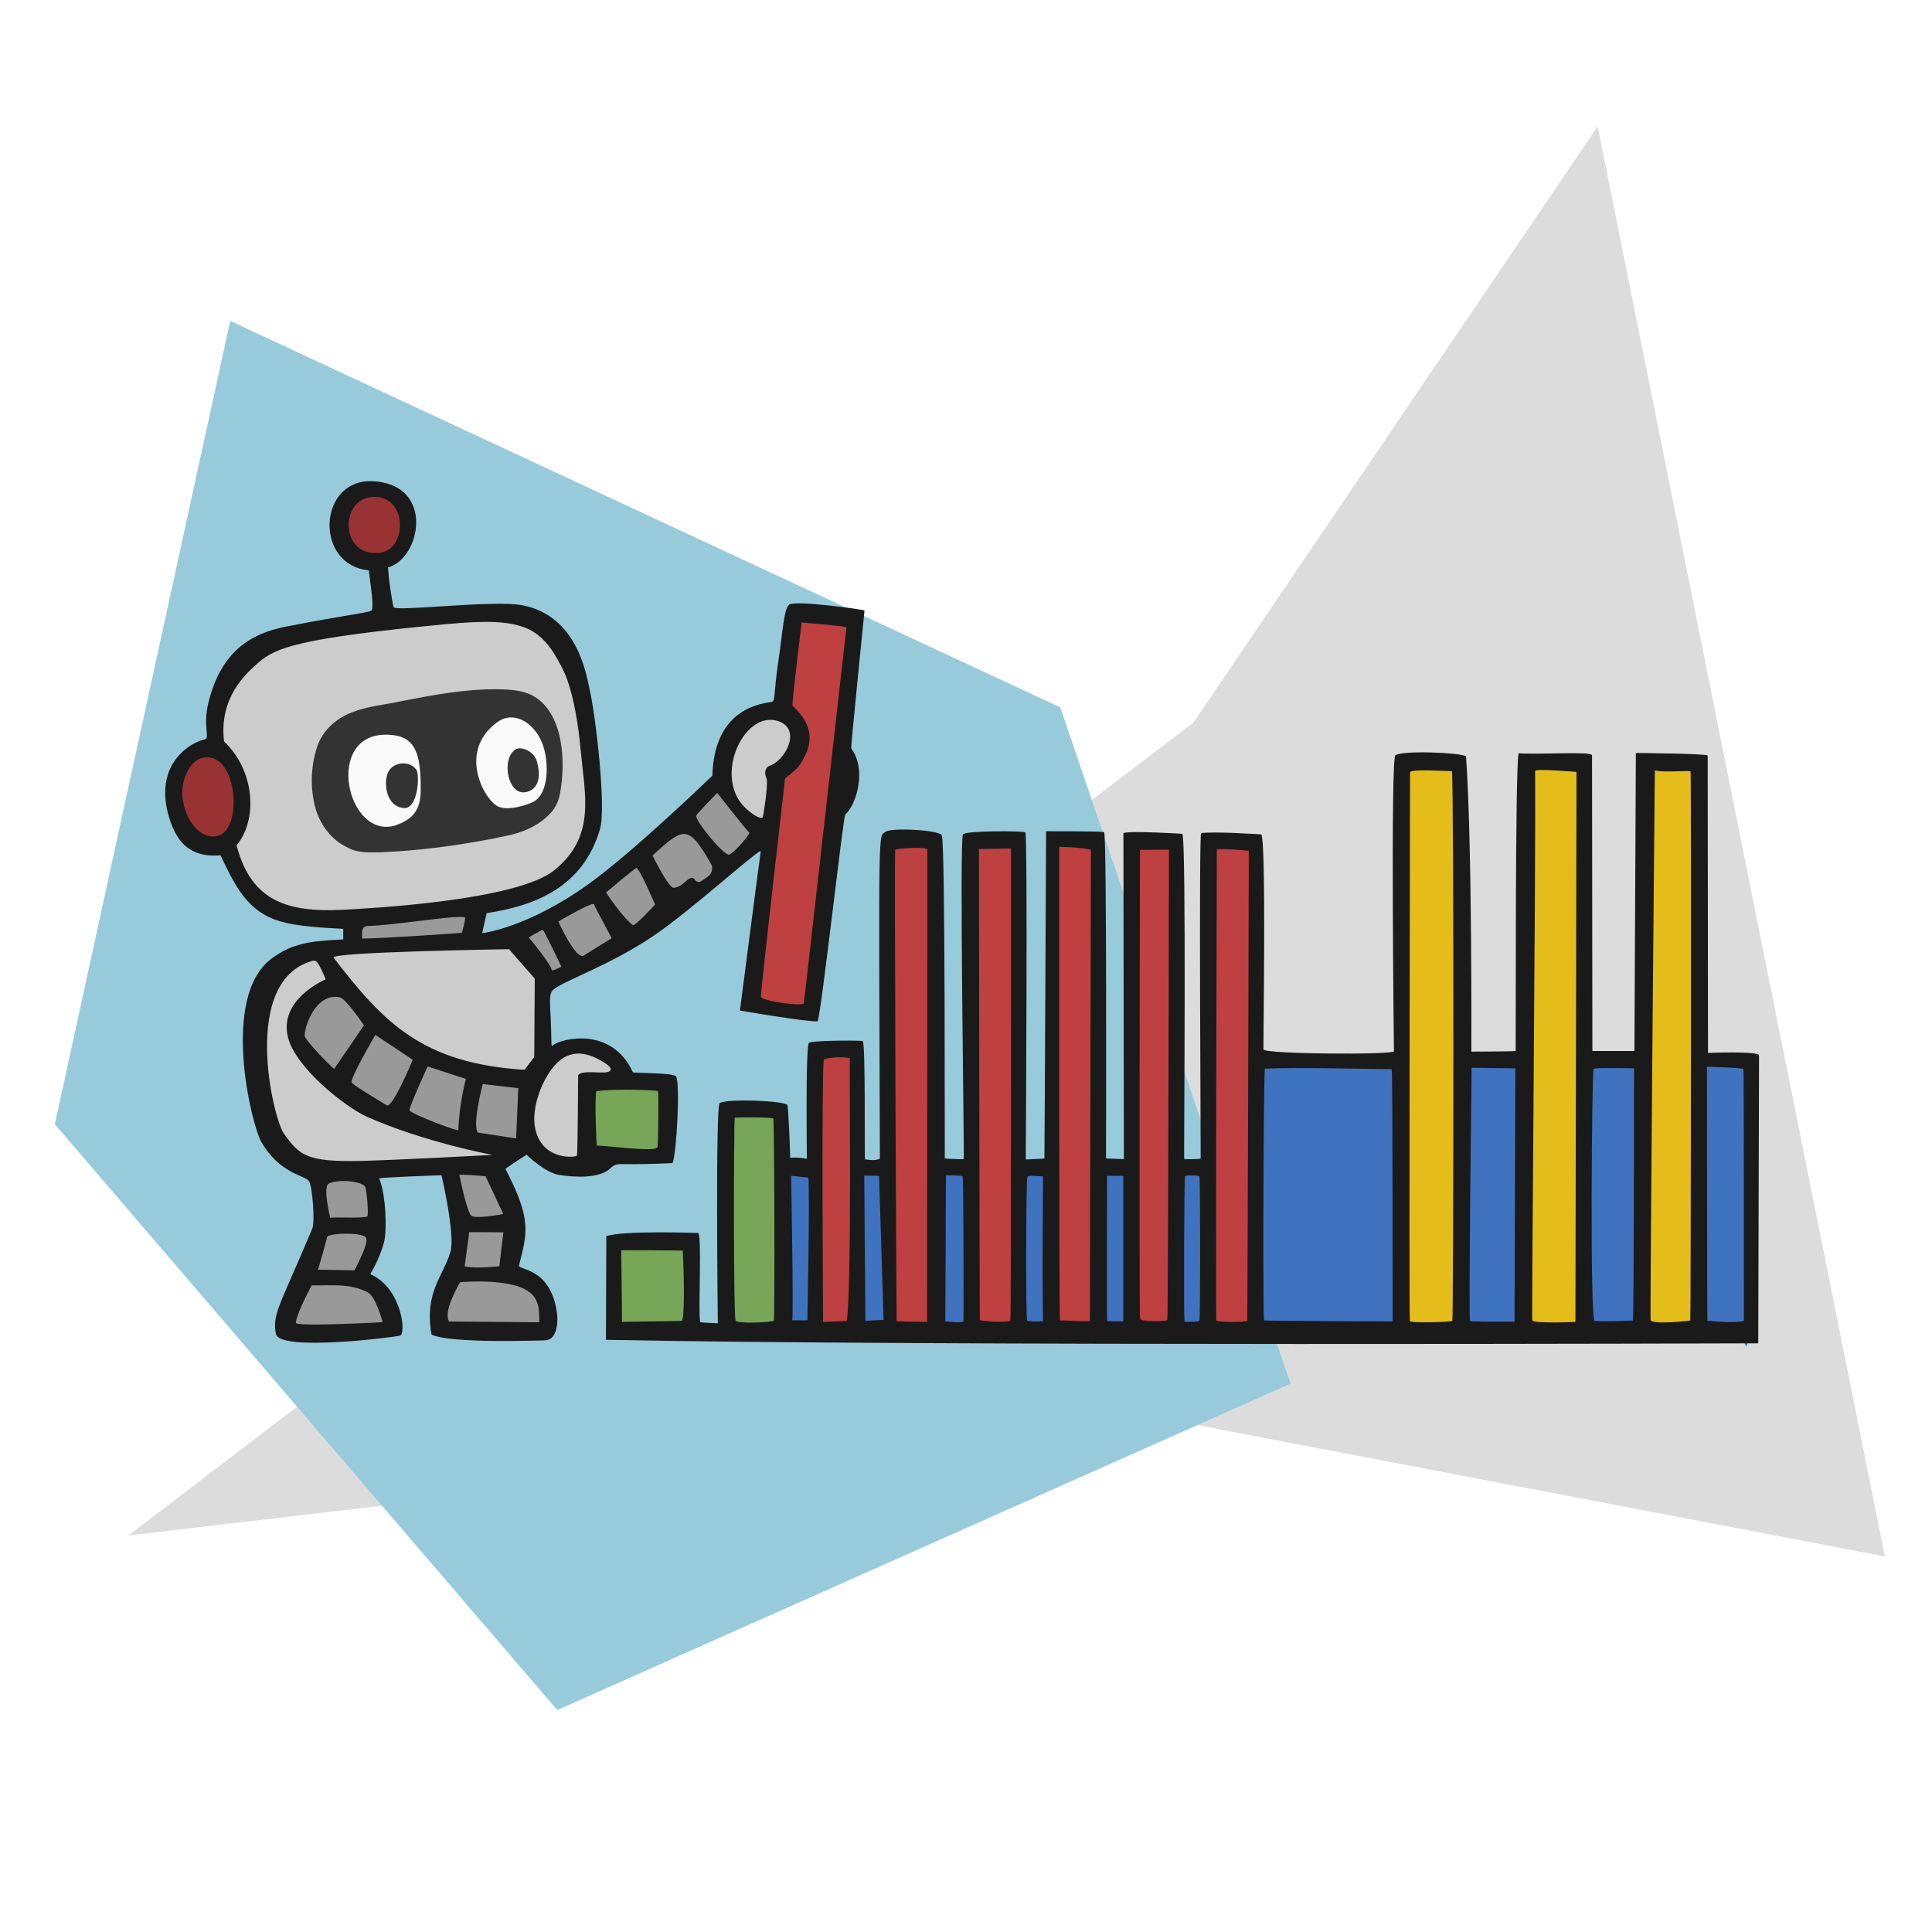
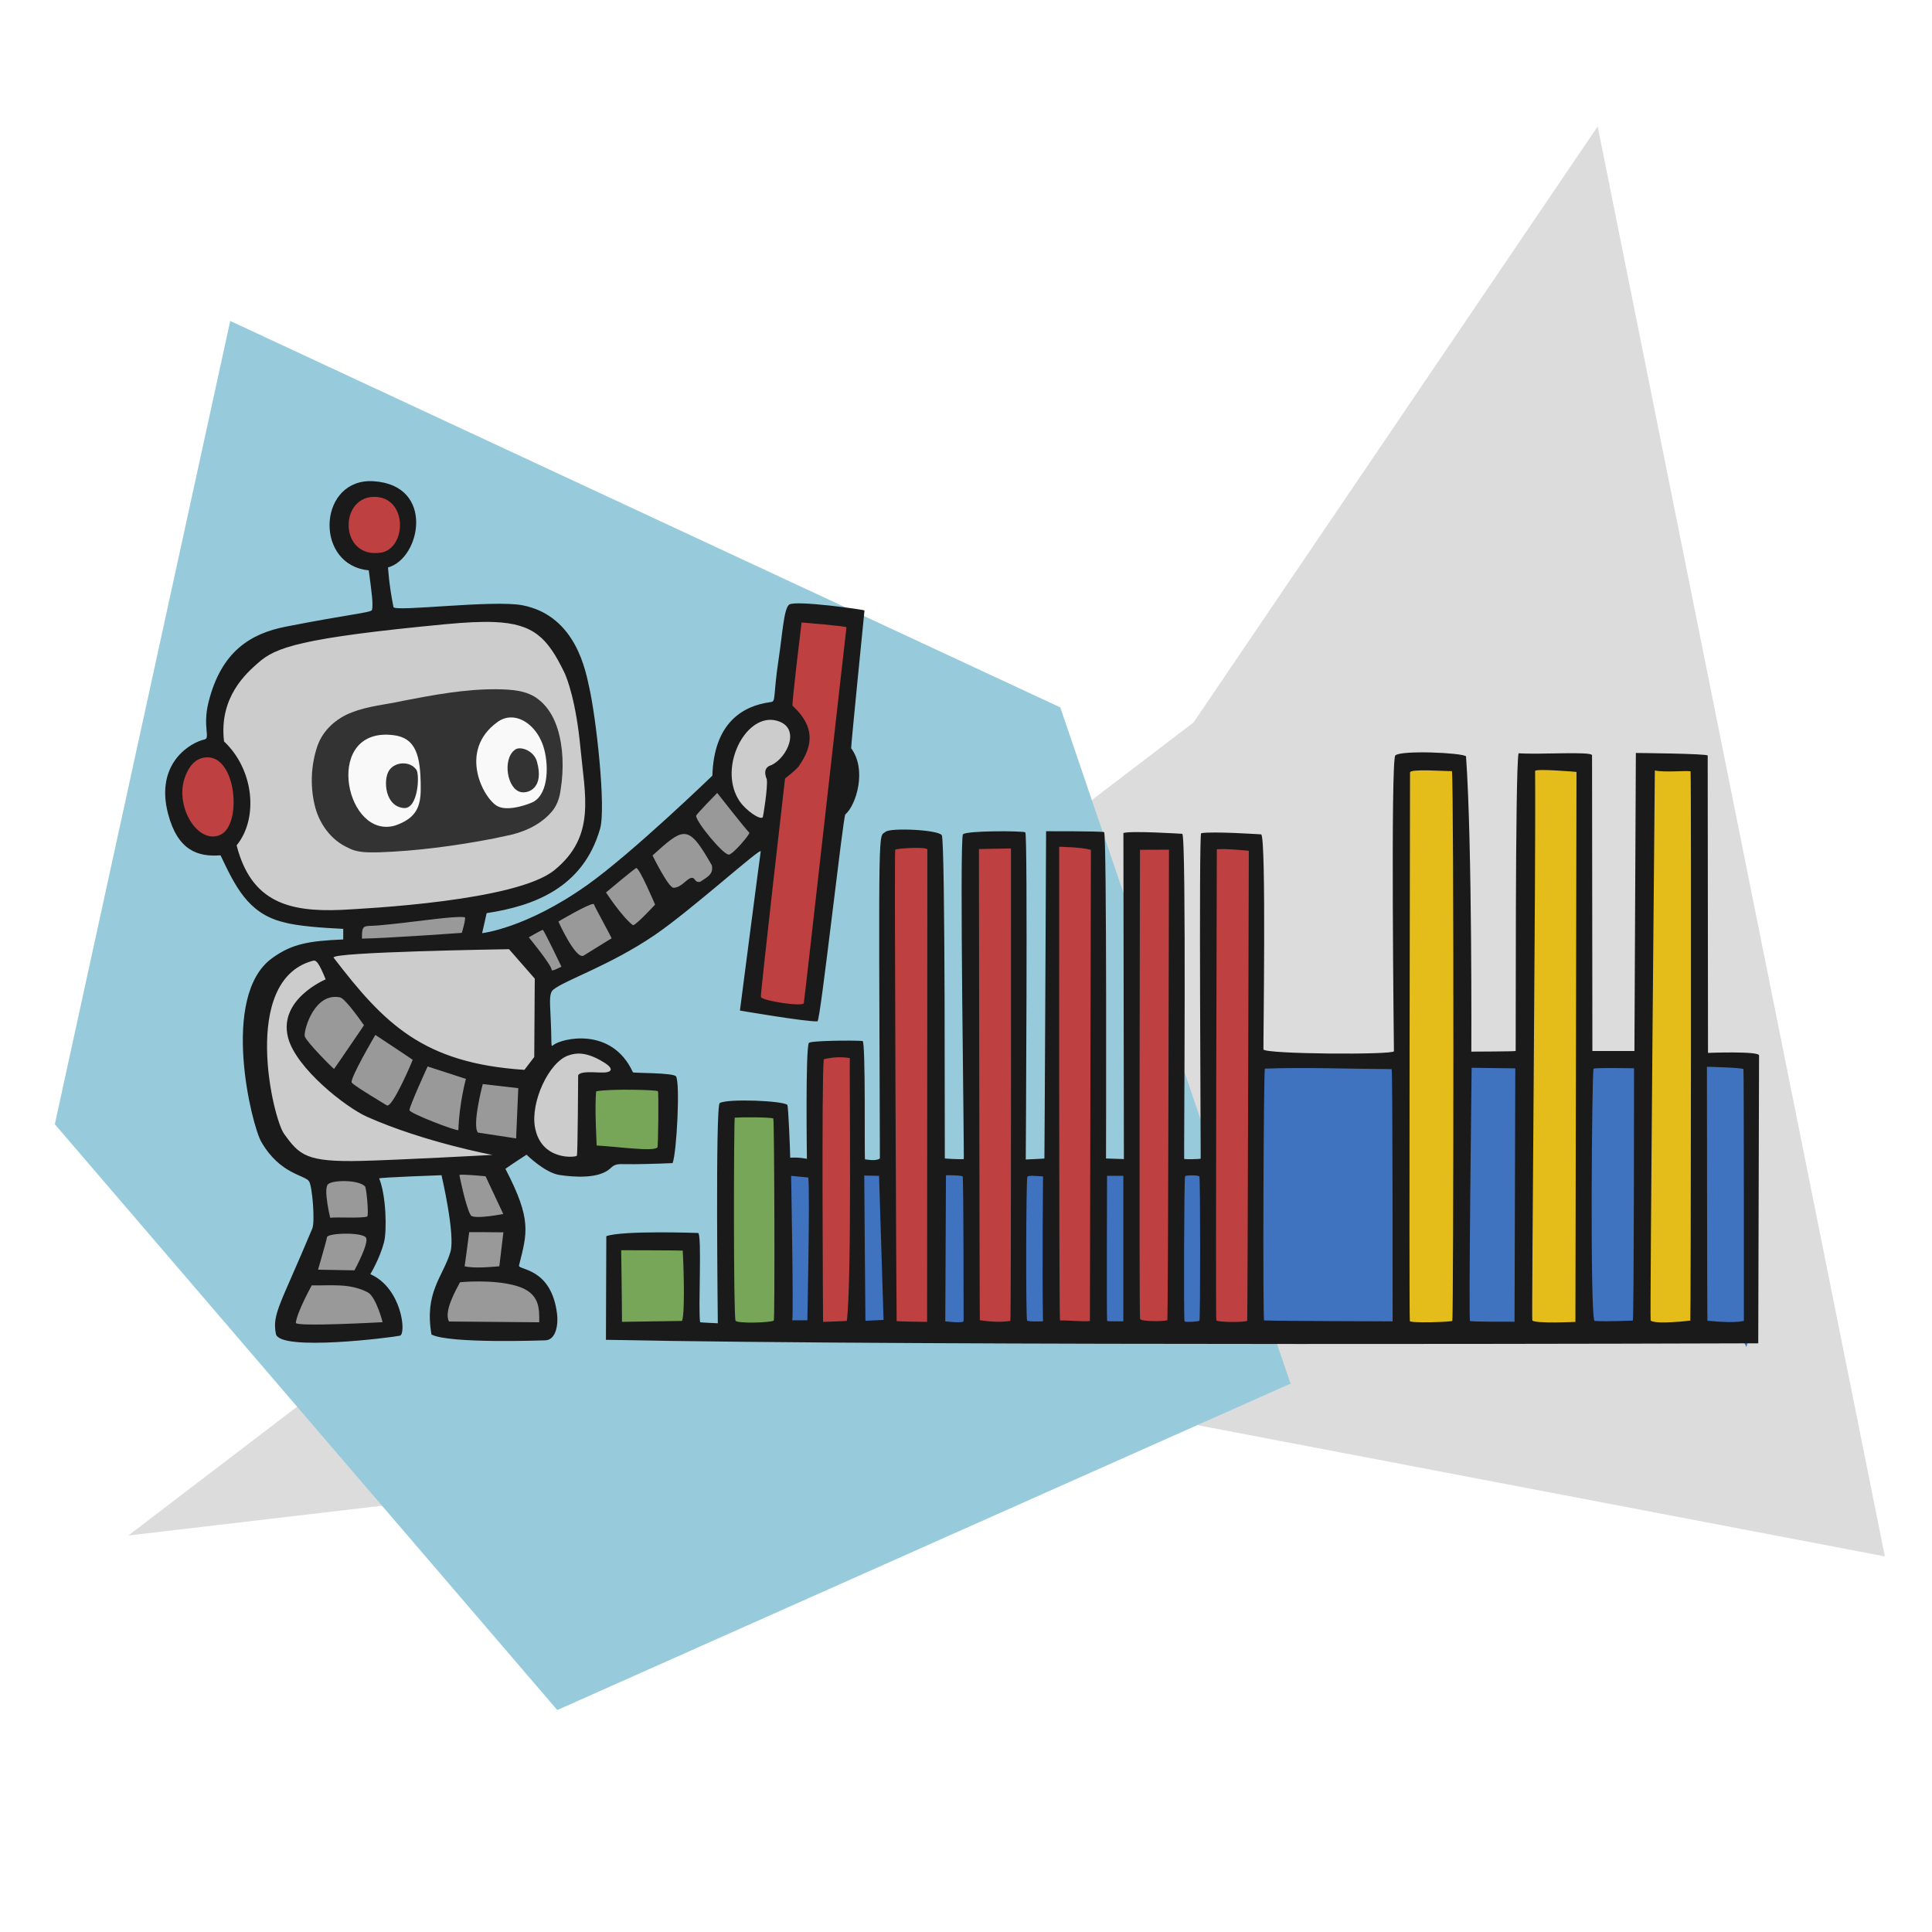
<svg xmlns="http://www.w3.org/2000/svg" version="1.1" id="svg1" width="360" height="360" viewBox="0 0 360 360" xml:space="preserve">
  <defs id="defs1" />
  <g id="background2" transform="matrix(0.2051682,-0.9906573,0.9906573,0.2051682,75.51731,333.5699)" style="fill:#cd0000;fill-opacity:1">
    <path style="display:inline;fill:#cbcbcb;fill-opacity:0.678;stroke:none" d="M 95.276,119.979 97.428,258.12 344.605,152.913 222.014,102.289 35.58,-59.465 Z" id="path2-1" />
  </g>
  <g id="background" transform="matrix(1.01168,0,0,1.01168,6.037999,64.57967)" style="fill:#cd0000;fill-opacity:1">
    <path style="display:inline;fill:#97cbdb;fill-opacity:1;stroke:none" d="M 4.129,143.232 96.671,251.13 231.728,191.005 189.32,66.458 36.435,-4.722 Z" id="path2" />
  </g>
  <g id="robot">
    <path id="path110" style="fill:#78a659;fill-opacity:1;stroke-width:0.152" d="m 114.019,201.171 c -1.575,0.034 -3.137,0.244 -4.692,0.486 -0.546,4.515 -0.159,9.07 0.022,13.596 3.783,0.174 7.542,0.738 11.33,0.799 1.283,0.025 2.752,-0.155 3.547,-1.292 0.405,-1.23 0.246,-2.61 0.329,-3.904 0.018,-2.581 0.123,-5.171 -0.042,-7.746 -0.139,-0.527 -0.021,-1.252 -0.727,-1.344 -1.289,-0.699 -2.828,-0.46 -4.237,-0.598 -1.843,-0.052 -3.687,-0.051 -5.531,0.004 z" />
    <path d="m 89.954,201.996 c 0,0 -2.054,7.798 -0.883,9.045 l 7.097,1.084 0.406,-9.366 z" style="stroke-width:0.152" id="path109" />
    <path d="m 79.685,198.717 c 0,0 -3.386,7.368 -3.386,8.145 0,0.594 9.103,4.074 9.114,3.694 0.151,-4.984 1.405,-9.522 1.405,-9.522 z" style="stroke-width:0.152" id="path107" />
    <path d="m 69.943,192.84 c 0,0 -4.879,8.303 -4.399,8.891 0.555,0.679 6.116,3.959 6.506,4.226 1.037,0.71 4.855,-8.429 4.855,-8.472 0,-0.043 -6.962,-4.645 -6.962,-4.645 z" style="stroke-width:0.152" id="path103" />
    <path d="m 62.468,185.754 c -4.245,0.011 -5.939,6.535 -5.674,7.368 0.332,1.043 5.311,6.055 5.456,6.055 0.038,0 5.572,-8.13 5.572,-8.13 0,0 -3.417,-4.995 -4.472,-5.204 -0.306,-0.061 -0.6,-0.089 -0.883,-0.088 z" style="stroke-width:0.152" id="path101" />
    <path id="path92" style="fill:#999999;stroke-width:0.152" d="m 132.265,146.407 c -1.415,1.512 -2.968,2.922 -4.199,4.59 -0.288,0.421 -0.404,0.872 -0.252,1.37 -0.081,0.374 0.587,1.153 0.246,1.163 -2.231,-0.333 -4.102,1.264 -5.689,2.603 -1.072,0.922 -2.109,1.883 -3.162,2.826 0.12,0.336 0.739,1.271 0.581,1.274 -0.408,-0.32 -1.011,-0.468 -1.495,-0.5 -1.635,0.757 -2.892,2.105 -4.313,3.183 -1.21,1.007 -2.421,2.015 -3.63,3.023 0.569,0.586 0.281,0.611 -0.364,0.647 -2.033,0.593 -3.839,1.769 -5.694,2.765 -0.913,0.52 -1.816,1.056 -2.726,1.581 0.542,0.715 -0.522,0.276 -0.912,0.484 -1.786,0.67 -3.359,1.801 -5.042,2.688 1.814,2.302 3.787,4.506 5.298,7.026 0.2,0.47 0.275,1.229 0.864,1.336 1.002,0.569 2.148,0.151 3.094,-0.329 0.774,-0.364 1.529,-0.766 2.296,-1.144 -0.333,-0.694 -0.665,-1.388 -0.999,-2.081 0.917,1.044 2.592,1.575 3.781,0.671 2.046,-1.264 4.08,-2.549 6.153,-3.769 -0.159,-1.023 -0.391,-2.029 -0.954,-2.913 -0.109,-0.273 -0.915,-1.569 -0.504,-1.078 0.785,0.853 1.55,1.838 2.594,2.357 1.125,0.521 2.267,-0.358 3.058,-1.107 1.428,-1.29 2.721,-2.72 4.038,-4.12 -0.518,-1.191 -1.02,-2.389 -1.563,-3.568 0.701,1.076 1.824,2.241 3.238,1.923 1.064,-0.138 1.996,-0.741 2.791,-1.431 0.971,0.575 2.311,0.534 3.157,-0.244 1.381,-0.771 2.682,-2.061 2.674,-3.749 0.138,-0.27 -0.374,-1.307 0.136,-0.946 1.203,0.628 2.526,-0.102 3.382,-0.977 1.222,-1.214 2.475,-2.475 3.273,-4.017 0.425,-0.929 -0.092,-1.932 -0.804,-2.554 -2.327,-2.806 -4.557,-5.691 -6.821,-8.547 -0.51,0.522 -1.02,1.044 -1.531,1.566 z m -46.842,22.541 c -4.747,0.245 -9.441,1.08 -14.175,1.488 -1.415,0.26 -2.961,-0.084 -4.276,0.596 -1.438,0.794 -1.5,2.607 -1.453,4.058 0,0.591 0,1.181 0,1.772 7.347,-0.125 14.675,-0.726 22.004,-1.215 0.415,-1.616 1.11,-3.221 1.042,-4.915 -0.143,-0.791 -0.671,-1.543 -1.497,-1.697 -0.535,-0.101 -1.099,-0.087 -1.645,-0.087 z m -23.046,14.884 c -2.757,0.009 -4.993,2.109 -6.164,4.453 -0.76,1.584 -1.488,3.331 -1.322,5.12 0.373,1.454 1.597,2.483 2.521,3.606 1.288,1.335 2.49,2.789 3.976,3.908 0.455,0.23 0.981,0.854 1.396,0.857 0.382,-0.548 0.764,-1.096 1.147,-1.643 -0.465,1.011 -0.555,2.404 0.432,3.131 2.143,1.679 4.552,2.985 6.855,4.427 1.135,0.625 2.477,-0.07 3.168,-1.042 -0.184,0.842 0.442,1.674 1.147,2.096 2.37,1.36 4.975,2.265 7.538,3.194 1.011,0.34 2.136,0.782 3.182,0.464 0.351,-0.149 0.884,-1.255 1.063,-0.503 0.366,0.426 0.584,1.103 1.261,1.01 3.141,0.48 6.282,0.958 9.423,1.44 0.19,-4.432 0.384,-8.865 0.575,-13.297 -3.167,-0.365 -6.333,-0.728 -9.5,-1.095 0.01,-0.488 -1.017,-0.407 -1.413,-0.672 -3.016,-0.998 -6.064,-1.933 -9.06,-2.971 -2.949,-2.057 -6.018,-3.967 -8.957,-6.021 -1.448,-2 -2.811,-4.126 -4.698,-5.745 -0.716,-0.61 -1.664,-0.718 -2.569,-0.716 z m 23.454,33.137 c -0.844,-0.044 -1.535,0.446 -2.04,1.075 -0.273,0.603 -0.04,1.391 0.082,2.044 0.574,2.432 1.01,4.947 2.118,7.206 0.568,0.61 -0.642,0.164 -0.347,1.049 -0.374,2.963 -0.74,5.944 -1.212,8.885 -1.3,2.559 -2.97,5.162 -2.938,8.134 0.006,1.008 0.519,1.897 0.917,2.791 6.66,0.059 13.321,0.116 19.981,0.175 -0.038,-2.57 0.356,-5.421 -1.211,-7.659 -1.422,-2.098 -3.979,-2.942 -6.361,-3.365 0.379,-3.179 0.761,-6.358 1.138,-9.537 0.98,0.097 0.332,-0.644 0.128,-1.157 -1.446,-3.084 -2.891,-6.168 -4.339,-9.251 -1.969,-0.155 -3.938,-0.394 -5.916,-0.387 z m -22.083,1.185 c -1.599,0.066 -3.609,0.228 -4.463,1.798 -0.778,1.774 -0.274,3.771 -0.006,5.605 0.204,1.078 0.464,2.145 0.699,3.217 -1.072,0.637 -0.965,1.994 -1.355,3.035 -0.553,1.917 -1.071,3.914 -1.684,5.769 -1.383,2.643 -2.918,5.273 -3.647,8.189 -0.194,0.756 -0.13,1.672 0.539,2.172 1.017,0.891 2.512,0.685 3.775,0.781 5.407,0.03 10.808,-0.288 16.206,-0.558 -0.854,-2.803 -1.417,-5.851 -3.309,-8.183 -0.787,-0.931 -1.997,-1.314 -3.108,-1.707 1.101,-2.188 2.405,-4.37 2.787,-6.823 0.206,-1.158 -0.408,-2.398 -1.513,-2.848 1.087,-0.089 1.781,-1.169 1.772,-2.203 0.032,-1.984 -0.092,-4.001 -0.572,-5.931 -0.653,-1.504 -2.454,-1.963 -3.938,-2.186 -0.722,-0.104 -1.453,-0.139 -2.181,-0.128 z" />
    <path id="path86" style="fill:#f9f9f9;stroke-width:0.152" d="m 95.057,131.764 c -2.572,0.052 -4.658,1.901 -6.166,3.82 -2.235,2.91 -2.583,6.931 -1.387,10.337 0.83,2.343 2.141,4.729 4.343,6.025 2.327,1.094 5.012,0.443 7.326,-0.359 2.207,-0.637 3.704,-2.67 4.217,-4.837 0.764,-3.237 0.464,-6.762 -0.928,-9.791 -1.358,-2.82 -4.12,-5.282 -7.405,-5.195 z m -23.546,3.215 c -2.889,0.025 -5.791,1.517 -7.199,4.091 -1.965,3.527 -1.599,7.976 0.113,11.527 1.323,2.789 3.94,5.222 7.15,5.381 2.475,0.115 4.92,-1.008 6.682,-2.703 1.838,-1.877 2.161,-4.643 2.054,-7.15 -0.071,-2.956 -0.189,-6.204 -2.081,-8.641 -1.585,-2.028 -4.275,-2.587 -6.72,-2.505 z m 25.552,6.414 c 1.153,0.262 1.34,1.579 1.416,2.566 0.092,0.698 -0.127,1.85 -1.048,1.739 -0.926,-0.858 -1.047,-2.316 -0.839,-3.503 0.096,-0.249 0.163,-0.799 0.471,-0.802 z m -21.835,2.78 c 0.58,-0.051 0.823,0.425 0.718,0.938 -0.014,1.193 -0.123,2.456 -0.725,3.511 -1.183,-0.316 -1.387,-1.807 -1.364,-2.848 -0.038,-0.717 0.287,-1.604 1.137,-1.596 0.078,-0.014 0.157,-0.004 0.235,-0.006 z" />
    <path id="path85" style="fill:#333333;stroke-width:0.152" d="m 92.668,126.509 c -7.937,-0.115 -16.512,2.014 -23.249,3.191 -7.699,1.345 -11.402,5.166 -12.636,10.502 -1.666,7.201 -0.285,17.268 9.096,20.222 3.627,1.105 20.792,-0.733 30.549,-3.204 4.092,-1.036 8.71,-4.098 9.635,-8.217 1.785,-7.954 0.732,-21.151 -10.039,-22.299 -1.101,-0.117 -2.222,-0.179 -3.356,-0.195 z m 2.492,7.174 c 2.489,-0.047 4.999,2.124 6.057,5.306 1.046,3.145 1.122,8.785 -1.824,10.42 -0.597,0.331 -4.581,1.884 -6.656,0.83 -2.578,-1.309 -7.519,-10.335 -0.004,-15.725 0.77,-0.553 1.597,-0.815 2.427,-0.83 z m -22.994,3.215 c 0.383,0.01 0.782,0.041 1.198,0.094 4.048,0.517 5.03,3.651 5.03,9.729 0.059,3.655 -0.889,5.751 -4.725,7.092 -9.103,2.714 -13.362,-17.214 -1.502,-16.914 z m 24.656,2.539 c -0.385,0.007 -0.72,0.115 -0.943,0.329 -2.264,1.727 -1.403,7.314 1.208,7.834 1.397,0.278 4.346,-0.782 2.966,-5.681 -0.457,-1.62 -2.075,-2.502 -3.23,-2.481 z m -21.85,2.81 c -0.993,0.046 -1.975,0.516 -2.515,1.39 -1.071,1.733 -0.725,6.624 2.783,6.928 2.728,0.236 3,-6.446 2.316,-7.167 -0.585,-0.821 -1.591,-1.197 -2.584,-1.151 z" />
    <path id="path84" style="fill:#bf4040;fill-opacity:1;stroke-width:0.152" d="m 147.455,115.76 c -0.596,5.174 -1.309,10.339 -1.711,15.532 -0.002,0.624 0.098,1.31 0.678,1.661 1.49,1.369 2.928,3.321 2.415,5.46 -0.429,1.691 -1.354,3.308 -2.777,4.352 -0.503,0.486 -1.201,0.853 -1.61,1.383 -1.542,13.66 -3.167,27.31 -4.562,40.986 0.011,0.628 -0.258,1.403 0.353,1.822 1.026,1.19 2.729,1.317 4.17,1.649 1.855,0.284 3.762,0.655 5.634,0.336 0.949,-0.219 1.706,-1.076 1.678,-2.067 2.703,-23.281 5.267,-46.583 7.927,-69.863 0.027,-0.495 -0.15,-1.045 -0.403,-1.44 -1.209,-0.929 -2.821,-0.775 -4.251,-1.007 -2.437,-0.241 -4.877,-0.444 -7.317,-0.641 -0.074,0.612 -0.149,1.225 -0.224,1.837 z" />
    <path id="path83" style="fill:#cccccc;stroke-width:0.152" d="m 89.152,113.974 c -5.443,0.206 -10.853,0.89 -16.268,1.444 -6.195,0.735 -12.427,1.416 -18.488,2.943 -2.918,0.747 -5.809,1.941 -7.987,4.085 -3.288,2.809 -5.867,6.639 -6.497,10.98 -0.309,1.854 -0.238,3.746 -0.012,5.605 3.061,2.684 4.884,6.709 4.826,10.784 0.003,2.562 -0.854,5.136 -2.572,7.062 -0.359,0.483 0.197,1.145 0.235,1.706 1.098,4.153 3.432,8.196 7.237,10.397 4.212,2.476 9.274,2.667 14.031,2.485 9.384,-0.517 18.789,-1.272 28.021,-3.098 4.013,-0.863 8.118,-1.806 11.685,-3.918 3.718,-2.452 6.542,-6.378 7.273,-10.814 0.873,-4.994 -0.21,-10.031 -0.623,-15.014 -0.508,-4.661 -1.204,-9.375 -2.952,-13.754 -1.598,-3.395 -3.525,-6.943 -6.873,-8.897 -3.314,-1.939 -7.302,-2.069 -11.038,-1.997 z m 3.475,14.458 c 2.657,0.052 5.553,0.168 7.723,1.907 2.867,2.233 3.965,5.974 4.348,9.445 0.201,1.941 0.179,3.902 -0.027,5.842 -0.041,0.306 -0.128,1.052 -0.207,1.523 -0.191,1.643 -0.787,3.264 -1.974,4.452 -2.16,2.32 -5.202,3.584 -8.269,4.167 -0.713,0.158 -1.627,0.353 -2.215,0.473 -7.033,1.353 -14.16,2.318 -21.322,2.574 -1.948,0.015 -4.007,0.139 -5.779,-0.828 -3.305,-1.45 -5.55,-4.674 -6.312,-8.14 -0.81,-3.549 -0.623,-7.34 0.533,-10.791 1.02,-2.986 3.561,-5.239 6.474,-6.326 3.02,-1.184 6.29,-1.425 9.433,-2.131 5.744,-1.104 11.656,-2.226 17.593,-2.166 z m 50.955,3.777 c -3.196,-0.014 -5.866,2.359 -7.336,5.029 -2.248,3.957 -2.631,9.234 -0.032,13.125 1.229,1.669 2.867,3.167 4.856,3.84 1.28,0.453 2.933,-0.398 3.01,-1.818 0.38,-2.433 0.847,-4.894 0.717,-7.366 -0.19,-0.585 -0.231,-0.881 0.441,-1.087 2.325,-1.521 4.035,-4.242 3.902,-7.075 -0.078,-2.122 -1.774,-3.897 -3.788,-4.39 -0.573,-0.167 -1.173,-0.261 -1.77,-0.258 z m -48.771,42.737 c -9.506,0.19 -19.017,0.339 -28.508,0.925 -1.647,0.178 -3.38,0.115 -4.936,0.738 -0.552,0.184 -0.787,0.713 -1.105,1.152 -0.869,-0.875 -2.209,-0.809 -3.267,-0.347 -3.522,1.132 -6.205,4.098 -7.502,7.502 -1.871,4.81 -1.883,10.113 -1.36,15.178 0.462,3.807 1.152,7.639 2.626,11.197 0.788,1.572 1.939,2.955 3.189,4.183 2.423,2.266 5.897,2.649 9.064,2.755 5.689,0.136 11.372,-0.285 17.053,-0.508 3.968,-0.2 7.945,-0.361 11.905,-0.624 1.643,-0.513 3.287,-1.025 4.93,-1.538 -1.654,-0.745 -3.269,-1.61 -4.948,-2.279 -7.814,-1.611 -15.553,-3.777 -22.873,-6.982 -3.464,-1.774 -6.496,-4.299 -9.242,-7.034 -1.812,-1.937 -3.694,-4.039 -4.358,-6.673 -0.589,-2.325 0.729,-4.636 2.474,-6.092 1.51,-1.37 3.381,-2.225 5.227,-3.037 -0.08,-0.292 -0.813,-1.686 -0.292,-0.963 4.33,5.469 9.238,10.726 15.512,13.965 6.183,3.278 13.216,4.464 20.133,4.879 0.595,-0.514 1.051,-1.337 1.592,-1.97 0.429,-0.626 1.012,-1.198 1.345,-1.857 0.034,-5.293 0.068,-10.586 0.105,-15.879 -1.957,-2.235 -3.913,-4.471 -5.869,-6.707 -0.298,0.006 -0.596,0.011 -0.894,0.017 z m 12.606,19.463 c -2.432,0.093 -4.589,1.553 -6.01,3.463 -2.286,3.023 -3.693,6.769 -3.777,10.57 -0.069,3.163 1.434,6.513 4.344,7.988 1.863,0.956 4.11,1.341 6.148,0.77 0.564,-0.201 0.992,-0.681 1.247,-1.193 0.258,-3.213 0.165,-6.445 0.237,-9.666 0.012,-1.541 0.024,-3.082 0.035,-4.623 1.76,-0.095 3.812,0.498 5.305,-0.731 1.079,-0.877 0.981,-2.61 0.011,-3.541 -1.338,-1.307 -3.09,-2.152 -4.859,-2.714 -0.869,-0.252 -1.776,-0.372 -2.681,-0.323 z" />
-     <path id="path82" style="display:inline;fill:#993333;fill-opacity:1;stroke-width:0.152" d="m 69.423,90.665 c -2.667,0.037 -5.09,1.937 -5.918,4.446 -1.164,3.169 -0.138,7.24 2.897,8.972 2.039,1.142 4.706,1.236 6.774,0.12 2.907,-1.713 3.86,-5.605 2.947,-8.708 -0.658,-2.566 -2.98,-4.627 -5.651,-4.797 -0.347,-0.042 -0.699,-0.044 -1.049,-0.032 z M 38.569,139.192 c -2.417,-0.026 -4.495,1.726 -5.448,3.858 -2.087,4.227 -1.004,9.718 2.369,12.963 1.665,1.647 4.349,2.345 6.494,1.24 2.298,-1.184 3.168,-3.909 3.402,-6.32 0.263,-3.283 -0.293,-6.821 -2.327,-9.496 -1.071,-1.37 -2.721,-2.303 -4.489,-2.244 z" />
+     <path id="path82" style="display:inline;fill:#bf4040;fill-opacity:1;stroke-width:0.152" d="m 69.423,90.665 c -2.667,0.037 -5.09,1.937 -5.918,4.446 -1.164,3.169 -0.138,7.24 2.897,8.972 2.039,1.142 4.706,1.236 6.774,0.12 2.907,-1.713 3.86,-5.605 2.947,-8.708 -0.658,-2.566 -2.98,-4.627 -5.651,-4.797 -0.347,-0.042 -0.699,-0.044 -1.049,-0.032 z M 38.569,139.192 c -2.417,-0.026 -4.495,1.726 -5.448,3.858 -2.087,4.227 -1.004,9.718 2.369,12.963 1.665,1.647 4.349,2.345 6.494,1.24 2.298,-1.184 3.168,-3.909 3.402,-6.32 0.263,-3.283 -0.293,-6.821 -2.327,-9.496 -1.071,-1.37 -2.721,-2.303 -4.489,-2.244 z" />
    <path id="path120" style="display:inline;fill:#1a1a1a;stroke-width:0.152" d="m 68.675,89.655 c -9.485,0.351 -9.91,15.687 0.036,16.614 0.568,4.28 0.848,6.257 0.612,7.375 -0.109,0.518 -4.247,0.796 -16.088,3.129 -6.603,1.301 -12.006,4.643 -14.368,14.022 -1.174,4.662 0.408,6.767 -0.793,7.007 -2.238,0.448 -9.306,4.179 -6.744,13.885 1.781,6.748 5.512,8.027 9.759,7.685 2.65,5.5 4.984,10.776 11.629,12.439 2.658,0.764 7.485,1.088 11.239,1.268 v 1.976 c -6.424,0.27 -9.588,0.813 -13.28,3.505 -9.707,7.075 -3.809,31.08 -1.978,34.231 3.547,6.102 8.162,6.121 8.908,7.362 0.6,1 1.11,7.512 0.59,8.756 -6.01,14.359 -7.489,15.89 -6.793,19.634 0.624,3.359 21.89,0.637 23.116,0.34 1.226,-0.297 0.375,-8.875 -5.516,-11.464 0,0 1.768,-2.896 2.556,-5.961 0.553,-2.152 0.39,-8.755 -0.907,-11.872 -0.08,-0.193 11.614,-0.603 11.614,-0.603 0,0 2.617,11.133 1.66,14.311 -1.39,4.619 -4.904,7.532 -3.523,15.38 3.393,1.736 20.721,1.082 21.116,1.082 2.144,0 2.499,-3.062 2.291,-4.832 -1.032,-8.814 -7.327,-8.217 -7.099,-9.128 1.532,-6.11 2.402,-8.507 -2.537,-18.005 1.649,-1.169 3.94,-2.631 3.94,-2.631 0,0 3.405,3.377 6.141,3.783 2.736,0.406 7.42,0.763 9.548,-1.3 0.805,-0.78 1.454,-0.744 2.65,-0.721 2.244,0.048 6,-0.071 8.872,-0.195 0.771,-1.897 1.437,-14.949 0.642,-16.156 -0.471,-0.715 -7.956,-0.592 -8.035,-0.764 -3.95,-8.651 -13.368,-6.29 -14.845,-5.065 -0.52,0.431 -0.22,0.204 -0.5,-5.477 -0.146,-2.962 -0.24,-4.224 0.516,-4.855 2.089,-1.742 10.507,-4.484 18.822,-10.131 6.942,-4.714 20.081,-16.644 19.824,-15.618 -0.07,0.279 -3.875,29.64 -3.875,29.64 0,0 12.213,2.104 14.452,2.013 0.539,-0.022 4.78,-38.208 5.185,-38.556 2.035,-1.746 4.062,-8.327 1.089,-12.33 -0.08,-0.107 2.485,-25.676 2.485,-25.676 -0.216,-0.181 -12.793,-1.93 -14.009,-1.108 -1.014,0.685 -1.256,5.292 -1.949,9.883 -1.156,7.647 -0.475,8.159 -1.553,8.301 -5.292,0.697 -10.553,3.979 -10.835,13.706 0,0 -14.915,14.418 -23.343,20.394 -11.381,8.07 -19.559,8.953 -19.559,8.953 l 0.843,-3.732 c 8.686,-1.318 17.953,-4.647 21.133,-15.714 1.148,-3.998 -0.755,-20.86 -2.03,-26.389 -0.595,-2.58 -2.293,-13.286 -12.407,-15.258 -5.474,-1.067 -23.867,1.287 -24.062,0.321 -0.847,-4.18 -1.01,-7.377 -1.01,-7.377 6.09,-1.653 8.793,-15.325 -2.686,-16.062 -0.325,-0.021 -0.641,-0.026 -0.947,-0.015 z m 0.794,2.934 c 0.204,-0.01 0.415,-0.01 0.633,0.004 5.918,0.37 5.613,9.692 0.828,10.388 -7.598,1.105 -7.785,-10.087 -1.461,-10.392 z M 92.154,115.913 c 7.299,0.317 9.851,2.927 12.968,9.319 0.567,1.162 2.228,5.532 3.039,14.161 0.839,8.939 2.908,16.421 -4.853,22.746 -7.093,5.781 -35.193,7.162 -39.756,7.407 -9.501,0.389 -16.722,-1.296 -19.461,-12.029 4.075,-4.973 3.287,-14.057 -2.344,-19.363 -0.98,-8.255 4.162,-12.723 6.444,-14.717 3.162,-2.763 7.582,-4.543 34.886,-7.131 3.684,-0.349 6.644,-0.498 9.077,-0.393 z m 57.211,0.079 c 0,0 8.18,0.65 8.359,0.9 l 0.002,0.002 v 0.002 0.002 c -2e-5,4.8e-4 -5e-5,0.005 0,0.006 -0.043,0.13 -7.828,69.597 -7.948,70.029 -0.187,0.675 -7.527,-0.386 -7.999,-1.14 -0.151,-0.242 4.502,-40.729 4.502,-40.729 0,0 2.102,-1.641 2.547,-2.274 2.724,-3.874 3.061,-7.383 -1.148,-11.291 -0.196,-0.182 1.685,-15.506 1.685,-15.506 z m -5.717,18.139 c 0.356,0.008 0.714,0.058 1.076,0.156 4.668,1.258 1.935,6.973 -1.014,8.288 -1.88,0.541 -0.828,2.612 -0.828,2.612 0.222,1.473 -0.677,6.967 -0.74,7.069 -0.407,0.659 -3.153,-1.223 -4.329,-2.966 -3.886,-5.757 0.498,-15.279 5.835,-15.16 z m -104.979,6.983 c 5.456,0 6.465,12.75 2.304,14.488 -4.148,1.733 -8.383,-5.281 -6.566,-10.623 0.639,-1.878 1.879,-3.865 4.261,-3.865 z m 94.973,6.637 c 0,0 5.195,6.634 5.982,7.413 v 0.002 l 0.002,0.002 c 0.152,0.259 -3.018,4.023 -3.814,4.079 -1.024,0.072 -6.102,-6.072 -6.102,-7.235 0,-0.258 3.933,-4.261 3.933,-4.261 z m -6.245,7.653 c 1.596,-0.044 2.903,1.727 5.246,5.839 0.368,1.73 -0.995,2.249 -2.175,3.069 -1.066,0.197 -0.879,-0.796 -1.568,-0.742 -0.925,0.072 -1.819,1.79 -3.379,1.856 -0.963,0.04 -3.933,-6.023 -3.933,-6.023 2.769,-2.507 4.401,-3.959 5.809,-3.999 z m -8.833,6.344 c 0.622,0 3.503,6.81 3.503,6.81 0,0 -3.777,4.107 -4.154,3.82 -2.011,-1.53 -4.992,-6.078 -4.992,-6.078 0,0 5.411,-4.553 5.644,-4.553 z m -8.036,6.694 c 0.106,-0.005 0.165,0.024 0.165,0.094 0,0.26 3.381,6.282 3.255,6.324 -0.125,0.042 -4.733,2.924 -5.178,3.191 -1.474,0.882 -4.722,-6.337 -4.722,-6.337 0,0 5.456,-3.225 6.479,-3.272 z m -25.037,2.428 c 0.422,-0.009 0.785,8.7e-4 1.082,0.034 0.36,0.039 -0.52,2.92 -0.52,2.92 0,0 -14.085,1.017 -18.61,1.074 -0.036,-2.857 0.398,-2.221 3.048,-2.457 6.218,-0.553 12.048,-1.514 15.001,-1.572 z m 15.65,2.41 c 0.002,-5e-5 0.004,-1.4e-4 0.006,0 0.21,0.016 3.469,6.844 3.469,6.844 0,0 -1.814,0.949 -1.814,0.629 0,-0.908 -4.269,-6.096 -4.269,-6.096 0,0 2.353,-1.372 2.609,-1.377 z m -6.294,3.589 4.799,5.484 -0.096,14.602 -1.829,2.395 c -18.881,-1.224 -26.12,-8.595 -35.551,-20.898 -0.822,-1.073 32.677,-1.583 32.677,-1.583 z m -36.336,2.119 c 0.453,-0.01 0.95,0.489 2.175,3.501 0,0 -8.869,3.691 -7.011,10.857 1.484,5.725 10.79,13.011 14.724,14.756 10.754,4.769 23.377,7.101 23.377,7.101 0,0 -18.018,0.968 -24.53,1.117 -10.138,0.228 -11.436,-1.036 -14.326,-5.067 -2.094,-2.92 -8.066,-28.402 5.206,-32.182 0.135,-0.038 0.258,-0.082 0.385,-0.085 z m 3.957,6.767 c 0.283,-7.2e-4 0.577,0.028 0.883,0.088 1.055,0.21 4.472,5.204 4.472,5.204 0,0 -5.534,8.13 -5.572,8.13 -0.145,0 -5.124,-5.012 -5.456,-6.055 -0.266,-0.833 1.429,-7.357 5.674,-7.368 z m 7.475,7.086 c 0,0 6.962,4.602 6.962,4.645 0,0.043 -3.818,9.183 -4.855,8.472 -0.389,-0.267 -5.951,-3.547 -6.506,-4.226 -0.48,-0.588 4.399,-8.891 4.399,-8.891 z m 37.649,3.484 c 1.17,-0.052 2.792,0.267 5.039,1.696 1.853,1.178 1.444,1.927 -0.779,1.826 -2.248,-0.103 -3.696,-0.137 -4.122,0.503 0,0 -0.072,14.277 -0.227,14.989 -0.068,0.314 -6.666,1.083 -7.82,-5.294 -0.852,-4.707 2.602,-12.173 6.256,-13.387 0.414,-0.138 0.953,-0.301 1.655,-0.332 z m -27.907,2.393 7.133,2.318 c 0,0 -1.253,4.538 -1.405,9.522 -0.012,0.38 -9.114,-3.1 -9.114,-3.694 0,-0.777 3.386,-8.145 3.386,-8.145 z m 10.27,3.279 6.62,0.763 -0.406,9.366 -7.097,-1.084 c -1.171,-1.247 0.883,-9.045 0.883,-9.045 z m 27.871,1.059 c 2.488,0.028 4.651,0.151 4.772,0.272 0.153,0.153 0.061,10.202 -0.096,10.455 -0.584,0.876 -7.57,-0.144 -11.316,-0.332 0,0 -0.417,-7.517 -0.092,-10.104 1.427,-0.253 4.243,-0.319 6.731,-0.291 z m -31.46,15.833 c 1.37,0.029 4.111,0.289 4.111,0.289 l 3.296,7.03 c 0,0 -5.515,1.089 -6.059,0.233 -0.894,-1.408 -2.109,-7.413 -2.109,-7.486 v -0.002 -0.002 l 0.002,-0.002 v -0.002 -0.002 l 0.002,-0.002 0.002,-0.002 c 0.051,-0.047 0.341,-0.061 0.755,-0.053 z m -21.983,1.193 c 1.491,0.041 3.036,0.352 3.625,0.975 0.303,0.321 0.745,5.538 0.408,5.634 -1.266,0.36 -5.564,0.057 -6.885,0.224 0,0 -1.277,-5.219 -0.455,-6.198 0.378,-0.45 1.816,-0.676 3.307,-0.635 z m 23.044,9.509 c 0,-0.026 6.372,0.036 6.372,0.036 l -0.757,6.331 c -2.794,0.236 -4.86,0.332 -6.464,0.008 0,0 0.849,-6.166 0.849,-6.374 z m -23.232,0.287 c 1.693,-0.028 3.499,0.171 3.957,0.676 0.785,0.864 -2.109,6.153 -2.109,6.153 l -6.782,-0.12 c 0,0 1.662,-5.689 1.662,-6.023 0,-0.403 1.579,-0.658 3.272,-0.686 z m 25.09,8.9 c 2.069,0.005 4.698,0.173 6.942,0.824 4.486,1.304 4.256,4.362 4.25,6.786 l -16.82,-0.146 c -0.976,-1.889 1.211,-5.696 2.051,-7.31 0,0 1.509,-0.158 3.578,-0.154 z m -31.197,0.731 c 3.745,0.072 7.083,-0.451 10.476,1.322 1.529,0.872 2.733,5.537 2.733,5.537 0,3e-5 -16.255,0.909 -16.174,0.115 0.198,-1.953 2.966,-6.973 2.966,-6.973 z" />
  </g>
  <g id="workout">
    <path id="path23" style="display:inline;fill:#e5bd1a;fill-opacity:1;stroke-width:0.152" d="m 306.43,143.551 c -0.284,33.159 -0.625,66.317 -0.795,99.476 -9.6e-4,1.33 -0.02,2.66 0.048,3.989 0.793,0.744 1.79,1.255 2.896,1.269 2.769,0.17 5.544,-0.15 8.282,-0.544 0.141,-11.665 0.088,-23.332 0.124,-34.998 0.024,-22.607 0.074,-45.214 -0.029,-67.821 -0.015,-0.986 -0.03,-1.971 -0.045,-2.957 -2.037,-0.306 -4.09,-0.161 -6.138,-0.143 -1.464,0.055 -2.889,-0.308 -4.323,-0.544 -0.007,0.758 -0.014,1.515 -0.021,2.273 z m -19.733,-1.976 c -0.932,0.029 -2.075,0.308 -2.401,1.291 -0.367,0.741 -0.082,1.64 -0.166,2.449 0.024,20.055 -0.173,40.109 -0.301,60.163 -0.076,13.395 -0.237,26.791 -0.237,40.186 0.105,0.565 -0.249,1.367 0.411,1.648 1.242,1.133 3.046,0.941 4.605,1.024 2.291,0.034 4.579,-0.083 6.867,-0.172 0.07,-35.367 0.138,-70.734 0.208,-106.1 -2.99,-0.229 -5.985,-0.542 -8.987,-0.488 z m -22.494,0.066 c -1.181,0.035 -2.653,0.23 -3.211,1.417 -0.359,1.145 -0.1,2.38 -0.182,3.565 -0.043,32.156 -0.145,64.312 -0.07,96.469 0.05,1.287 -0.076,2.635 0.128,3.883 0.436,0.656 1.075,1.141 1.88,1.212 2.593,0.235 5.213,0.131 7.804,-0.088 0.737,-0.032 1.317,-0.504 1.925,-0.864 0.237,-4.111 0.119,-8.234 0.182,-12.351 0.106,-27.038 0.116,-54.077 -0.019,-81.114 -0.07,-3.991 0.027,-7.99 -0.293,-11.972 -2.716,-0.002 -5.428,-0.232 -8.144,-0.156 z" />
    <path id="path14" style="display:inline;fill:#bf4040;fill-opacity:1;stroke-width:0.152" d="m 195.441,157.781 c 0.005,28.361 -0.047,56.723 0.096,85.084 0.002,1.709 0.042,3.418 0.152,5.124 2.302,-0.11 4.598,0.139 6.898,0.124 0.806,-0.049 1.613,-0.098 2.419,-0.146 0.066,-30.369 0.132,-60.737 0.199,-91.106 -3.158,-0.984 -6.492,-0.958 -9.764,-1.057 0,0.659 0,1.318 0,1.978 z m -25.593,-1.698 c -1.379,0.123 -2.89,-0.017 -4.134,0.673 -0.384,0.371 -0.971,0.644 -0.818,1.275 -0.119,5.135 -0.03,10.275 -0.052,15.412 0.061,24.31 0.153,48.621 0.31,72.931 0.147,0.463 -0.338,1.443 0.388,1.433 2.017,0.536 4.124,0.317 6.187,0.417 0.982,0.016 1.964,0.031 2.945,0.046 0.018,-30.092 0.033,-60.185 0.049,-90.277 -0.123,-0.692 -0.559,-1.264 -1.208,-1.544 -1.149,-0.484 -2.45,-0.353 -3.668,-0.364 z m 18.498,0.09 c -2.619,0.049 -5.239,0.097 -7.858,0.146 0.05,29.618 0.053,59.236 0.167,88.854 0.006,0.841 0.011,1.681 0.017,2.522 2.745,0.385 5.538,0.777 8.3,0.294 0.592,-0.075 1.382,0.036 1.158,-0.806 0.201,-4.138 0.086,-8.284 0.141,-12.426 0.06,-26.207 0.036,-52.414 0.033,-78.62 -0.653,0.012 -1.306,0.024 -1.959,0.036 z m 38.674,0.13 c -0.733,0.052 -1.466,0.105 -2.199,0.158 -0.071,29.004 -0.185,58.008 -0.137,87.012 0.006,1.181 0.003,2.362 0.081,3.541 0.684,0.647 1.526,1.112 2.488,1.127 1.868,0.116 3.79,0.258 5.63,-0.158 0.582,-0.183 1.115,-0.662 1.435,-1.127 0.142,-20.151 0.16,-40.303 0.229,-60.454 0.028,-9.872 0.053,-19.744 0.082,-29.616 -2.529,-0.231 -5.064,-0.539 -7.608,-0.483 z m -9.205,0.105 c -2.438,0.01 -4.876,0.018 -7.313,0.028 -0.046,28.544 -0.145,57.088 -0.044,85.631 0.03,1.583 -0.018,3.17 0.138,4.748 0.768,0.674 1.691,1.159 2.733,1.185 2.016,0.199 4.078,0.137 6.029,-0.451 0.239,-4.408 0.119,-8.827 0.189,-13.239 0.114,-25.97 0.153,-51.939 0.204,-77.909 -0.645,0.003 -1.29,0.005 -1.934,0.008 z m -61.747,38.68 c -1.49,0.01 -2.935,0.397 -4.367,0.77 -0.394,4.232 -0.275,8.491 -0.336,12.736 -0.057,13.238 0.016,26.476 0.092,39.714 2.689,-0.095 5.377,-0.188 8.065,-0.317 0.679,-5.457 0.621,-10.968 0.732,-16.457 0.135,-11.545 -7.3e-4,-23.091 0.026,-34.637 -0.138,-0.466 0.368,-1.478 -0.365,-1.44 -1.275,-0.205 -2.55,-0.423 -3.847,-0.37 z" />
    <path id="path9" style="display:inline;fill:#4073bf;fill-opacity:1;stroke-width:0.152" d="m 316.138,198.777 c 0.032,16.038 -0.005,32.077 0.104,48.115 -0.083,0.663 -0.041,1.21 0.777,1.04 2.302,0.202 4.616,0.451 6.928,0.283 0.492,0.925 0.984,1.849 1.476,2.774 0.463,-1.673 1.075,-3.325 1.446,-5.012 -0.017,-15.486 0.033,-30.973 -0.071,-46.459 -0.102,-0.54 0.218,-1.295 -0.419,-1.562 -1.009,-1 -2.542,-0.782 -3.839,-0.934 -2.133,-0.109 -4.269,-0.168 -6.404,-0.227 6.3e-4,0.66 9.7e-4,1.321 0.002,1.981 z m -43.845,0.167 c -0.152,15.202 -0.39,30.404 -0.363,45.606 -0.028,1.054 0.074,2.099 0.271,3.135 1.35,0.486 2.781,0.495 4.198,0.502 2.576,0.034 5.153,0.022 7.73,0.018 0.051,-17.009 0.103,-34.018 0.154,-51.027 -3.989,-0.055 -7.978,-0.107 -11.967,-0.162 -0.008,0.642 -0.015,1.285 -0.022,1.927 z m -33.836,-1.82 c -1.471,0.038 -2.942,0.079 -4.414,0.118 -0.518,2.598 -0.335,5.26 -0.424,7.892 -0.117,13.145 -0.198,26.293 -0.06,39.438 -0.025,1.131 0.144,2.247 0.309,3.362 9.181,0.197 18.365,0.155 27.548,0.21 -0.02,-15.905 0.036,-31.812 -0.128,-47.716 0.023,-1.047 -0.144,-2.081 -0.272,-3.117 -7.52,-0.038 -15.039,-0.299 -22.56,-0.188 z m 59.69,-0.011 c -0.973,0.009 -2.008,0.057 -2.758,0.759 -0.423,0.288 -0.292,0.96 -0.409,1.429 -0.273,7.018 -0.255,14.044 -0.308,21.066 -0.01,7.956 -0.071,15.919 0.268,23.869 0.13,1.064 -0.004,2.336 0.745,3.18 0.381,0.404 0.777,0.772 1.376,0.645 2.96,0.14 5.923,-0.028 8.882,-0.148 0.481,-2.731 0.26,-5.516 0.353,-8.275 0.098,-14.156 0.094,-28.313 0.113,-42.47 -2.753,-0.038 -5.507,-0.109 -8.26,-0.056 z m -152.659,22.025 c 0.127,8.731 0.351,17.462 0.257,26.194 -0.055,0.869 -0.106,1.739 -0.16,2.609 2.247,0 4.494,0 6.741,0 0.155,-9.036 0.391,-18.074 0.285,-27.112 -0.018,-1.058 -0.123,-2.112 -0.184,-3.169 -2.326,-0.226 -4.651,-0.452 -6.977,-0.678 0.013,0.719 0.025,1.437 0.038,2.156 z m 30.75,-2.058 c -0.629,0.009 -1.258,0.018 -1.888,0.026 -0.049,10.276 -0.096,20.552 -0.143,30.827 1.879,0.152 3.802,0.611 5.676,0.222 1.053,-0.25 1.796,-1.34 1.591,-2.405 -0.026,-8.773 0.034,-17.548 -0.152,-26.319 -0.019,-0.576 -0.178,-1.136 -0.261,-1.705 -1.541,-0.668 -3.175,-0.677 -4.823,-0.646 z m -17.121,1.98 c 0.069,9.693 0.148,19.386 0.235,29.079 2.423,-0.123 4.846,-0.246 7.268,-0.372 -0.321,-10.182 -0.64,-20.364 -0.958,-30.546 -2.187,-0.047 -4.374,-0.095 -6.56,-0.143 0.005,0.66 0.01,1.321 0.015,1.981 z m 62.553,-1.966 c -0.911,-0.03 -1.751,0.321 -2.549,0.719 -0.462,1.987 -0.249,4.046 -0.345,6.068 -0.055,7.41 -0.141,14.823 0.005,22.232 0.068,0.5 0.088,1.127 0.331,1.523 0.864,0.471 1.825,0.69 2.808,0.593 1.124,-0.041 2.369,-0.083 3.197,-0.956 0.364,-0.482 0.292,-1.241 0.344,-1.851 0.136,-8.345 0.117,-16.693 0.009,-25.038 -0.043,-0.739 0.019,-1.563 -0.27,-2.235 -0.68,-0.792 -1.716,-1.052 -2.724,-1.05 -0.268,-0.014 -0.537,-0.011 -0.805,-0.005 z m -29.599,0.086 c -0.918,-0.014 -1.862,0.396 -2.383,1.142 -0.428,1.725 -0.218,3.531 -0.326,5.291 -0.061,7.4 -0.146,14.804 0.057,22.203 0.093,0.61 0.021,1.403 0.683,1.689 1.096,0.902 2.641,0.591 3.958,0.639 0.744,-0.022 1.488,-0.046 2.233,-0.069 -0.163,-10.216 -0.083,-20.433 -0.002,-30.649 -1.406,-0.078 -2.811,-0.249 -4.22,-0.246 z m 12.29,1.919 c -0.007,8.97 -0.092,17.942 0.006,26.912 0.151,0.491 -0.206,1.343 0.347,1.55 0.868,0.48 1.836,0.622 2.817,0.575 1.237,0.012 2.475,-9.6e-4 3.712,0.002 0,-10.318 0,-20.637 0,-30.955 -2.292,0 -4.584,0 -6.876,0 -0.002,0.639 -0.004,1.278 -0.006,1.918 z" />
    <path id="path7" style="display:inline;fill:#78a659;fill-opacity:1;stroke-width:0.152" d="m 138.584,206.282 c -1.165,0.01 -2.329,0.077 -3.493,0.118 -0.307,4.807 -0.185,9.629 -0.245,14.443 0.008,8.001 -0.052,16.006 0.186,24.004 0.052,1.012 -0.015,2.262 0.958,2.866 1.367,0.825 3.066,0.591 4.597,0.652 1.511,-0.105 3.124,0.032 4.531,-0.607 0.428,-0.311 1.055,-0.498 0.94,-1.148 0.222,-2.406 0.099,-4.833 0.156,-7.248 0.011,-10.198 0.036,-20.399 -0.163,-30.595 -0.015,-0.569 -0.143,-1.127 -0.216,-1.69 -0.897,-0.464 -1.86,-0.752 -2.878,-0.73 -1.456,-0.073 -2.914,-0.074 -4.372,-0.065 z m -24.757,26.707 c 0.074,5.09 0.139,10.18 0.158,15.271 4.847,-0.075 9.694,-0.147 14.54,-0.224 0.573,-1.528 0.783,-3.148 0.799,-4.773 0.082,-4.03 -0.022,-8.064 -0.299,-12.085 -5.072,-0.197 -10.15,-0.098 -15.224,-0.145 0.009,0.652 0.018,1.303 0.026,1.955 z" />
    <path style="display:inline;fill:#1a1a1a;stroke-width:0.152" d="m 112.978,230.346 c 3.004,-1.109 17.088,-0.6 17.088,-0.6 0.781,0.013 0.002,14.349 0.395,16.64 0.812,0.082 3.294,0.187 3.294,0.187 0,0 -0.476,-40.52 0.352,-41.029 1.422,-0.873 11.893,-0.44 12.606,0.345 0.179,0.197 0.518,8.443 0.531,9.833 1.74,-0.116 3.111,0.211 3.111,0.211 0,0 -0.287,-20.581 0.367,-21.599 0.28,-0.436 8.301,-0.507 10.006,-0.364 0.609,0.051 0.305,22.086 0.456,22.059 0.119,-0.021 1.969,0.426 2.77,-0.166 -0.234,-64.291 -0.29,-59.747 1.066,-60.873 0.949,-0.787 9.757,-0.388 10.464,0.633 0.689,0.994 0.52,60.173 0.568,60.221 0.078,0.077 3.029,0.198 3.527,0.144 0.132,-0.014 -0.839,-59.815 -0.14,-60.526 0.699,-0.71 11.133,-0.651 11.611,-0.37 0.478,0.281 0.085,60.965 0.085,60.965 0,0 3.442,-0.154 3.474,-0.185 0.033,-0.032 0.315,-60.983 0.315,-60.983 0,0 10.252,-0.023 10.807,0.164 0.534,0.18 0.358,60.812 0.358,60.812 l 3.331,0.118 -0.09,-60.76 c 1.329,-0.468 10.969,0.147 10.969,0.147 0.785,0.406 0.289,60.503 0.353,60.567 0.117,0.117 2.958,0.069 3.079,-0.051 0.035,-0.035 -0.366,-60.184 0.082,-60.632 2.106,-0.385 11.194,0.22 11.194,0.22 0.971,0.616 0.358,39.895 0.419,40.085 0.559,0.881 24.244,1.016 24.311,0.323 0,0 -0.64,-54.254 0.262,-55.119 1.042,-1 12.307,-0.519 13.171,0.159 1.174,16.284 0.99,55.032 0.99,55.032 0,0 8.173,-0.026 8.263,-0.117 0.058,-0.058 -0.125,-52.524 0.541,-55.476 4.083,0.275 13.686,-0.405 13.69,0.381 l 0.064,55.097 h 7.834 l 0.267,-55.534 c 0,0 13.384,0.114 13.385,0.483 l 0.058,55.403 c 0,0 9.513,-0.369 9.511,0.469 l -0.148,53.646 c 0,0 -156.91,0.552 -214.717,-0.653 z m 14.112,15.789 c 0.672,-1.846 0.159,-13.071 0.129,-13.101 -0.055,-0.055 -11.469,-0.072 -11.469,-0.072 0,0 0.147,9.758 0.148,13.344 z m 17.1,-0.072 c 0.203,-0.203 0.108,-37.438 -0.096,-37.642 -0.251,-0.251 -5.768,-0.262 -7.185,-0.169 -0.178,0.987 -0.261,36.721 0.15,37.831 0.216,0.582 6.732,0.379 7.131,-0.02 z m 17.069,0.051 3.38,-0.172 -0.84,-26.838 -2.758,-0.061 c 0.002,2.796 0.218,27.072 0.218,27.072 z m 18.111,-26.921 c -0.587,-0.254 -3.104,-0.191 -3.104,-0.191 l -0.126,27.211 c 0,0 3.55,0.447 3.413,-0.102 0,0 0.009,-26.609 -0.182,-26.918 z m 14.983,0.019 c -1.072,-0.058 -2.641,-0.266 -2.915,0.065 -0.253,0.305 -0.308,26.375 -0.056,26.782 0.166,0.269 2.963,0.148 2.963,0.148 -0.163,-8.989 0.008,-26.994 0.008,-26.994 z m 88.001,-20.138 -8.137,-0.109 c 0,0 -0.576,46.911 -0.308,47.179 0.177,0.177 8.302,0.14 8.302,0.14 z m -131.738,20.34 -3.205,-0.311 c 0,0 0.469,24.826 0.217,26.913 h 2.812 c 0,0 0.496,-23.8 0.176,-26.602 z m 7.173,26.727 c 0.956,-7.242 0.466,-45.925 0.563,-48.978 0,0 -2.319,-0.476 -4.854,0.224 -0.437,3.671 -0.13,48.927 -0.13,48.927 2.362,-0.067 3.302,-0.13 4.42,-0.173 z m 15.01,-87.839 c -0.006,-0.561 -5.808,-0.25 -5.997,0.056 -0.178,0.289 0.226,87.721 0.273,87.805 0.047,0.084 5.676,0.152 5.676,0.152 z m 15.464,87.834 c 0.174,-0.026 0.116,-88.041 0.116,-88.041 l -5.968,0.112 c 0,0 0.105,87.622 0.171,87.794 1.686,0.238 3.557,0.451 5.681,0.135 z m 14.823,0.019 c 0,0 0.193,-84.741 0.19,-87.802 -1.734,-0.5 -5.914,-0.572 -5.914,-0.572 0,0 -0.053,86.971 0.153,88.269 1.71,-0.054 4.011,0.259 5.571,0.105 z m 6.233,-27.051 h -3.035 c 0,0 -0.097,26.852 0.015,27.034 0.066,0.107 3.019,0.076 3.019,0.076 z m 8.197,26.903 c 0.164,-0.198 0.306,-87.676 0.306,-87.676 l -5.403,0.02 c 0,0 -0.208,87.161 0.027,87.438 0.43,0.505 4.368,0.444 5.069,0.218 z m 5.978,0.084 c 0.185,-0.299 0.178,-26.575 -0.007,-26.874 -0.149,-0.24 -2.309,-0.288 -2.666,-0.059 -0.182,0.117 -0.278,26.936 -0.097,27.075 0.22,0.168 2.655,0.044 2.769,-0.142 z m 8.905,-0.005 c 0.078,-0.126 0.299,-87.555 0.299,-87.555 0,0 -4.31,-0.447 -5.961,-0.281 0,0 -0.26,87.592 -0.094,87.791 0.295,0.356 5.539,0.396 5.757,0.044 z m 26.918,-46.868 c -7.399,-0.042 -16.413,-0.367 -23.62,-0.096 -0.262,0.266 -0.409,46.611 -0.149,46.925 2.908,0.115 23.945,0.167 23.945,0.167 0,0 0.023,-46.995 -0.176,-46.996 z m 11.304,46.894 c 0.227,-0.367 0.315,-100.083 -0.074,-102.424 -1.46,0.017 -7.796,-0.467 -7.809,0.246 0,0 -0.209,101.439 -0.036,102.226 0.092,0.42 7.775,0.187 7.92,-0.048 z m 23.136,-102.277 c 0,0 -7.717,-0.671 -7.712,-0.164 0.158,16.742 -0.68,102.189 -0.523,102.378 0.603,0.632 8.034,0.265 8.034,0.265 z m 10.5,102.227 c 0.213,7.7e-4 0.225,-46.999 0.225,-46.999 0,0 -7.397,-0.151 -7.546,0.089 -0.309,0.5 -0.699,46.921 0.205,46.988 2.37,0.157 7.116,-0.078 7.116,-0.078 z m 10.707,0 c 0.105,-0.314 0.205,-99.497 0.051,-102.342 -1.123,-0.15 -4.779,0.239 -6.661,-0.151 0,0 -0.941,102.286 -0.781,102.479 0.793,0.812 7.391,0.041 7.391,0.015 z m 9.9,-46.848 c -0.171,-0.277 -6.802,-0.438 -6.802,-0.438 0,0 0.034,47.226 0.096,47.326 6.31,0.616 6.79,-0.138 6.79,0.068 0,0 0.019,-46.791 -0.083,-46.956 z" id="path5" />
  </g>
</svg>
